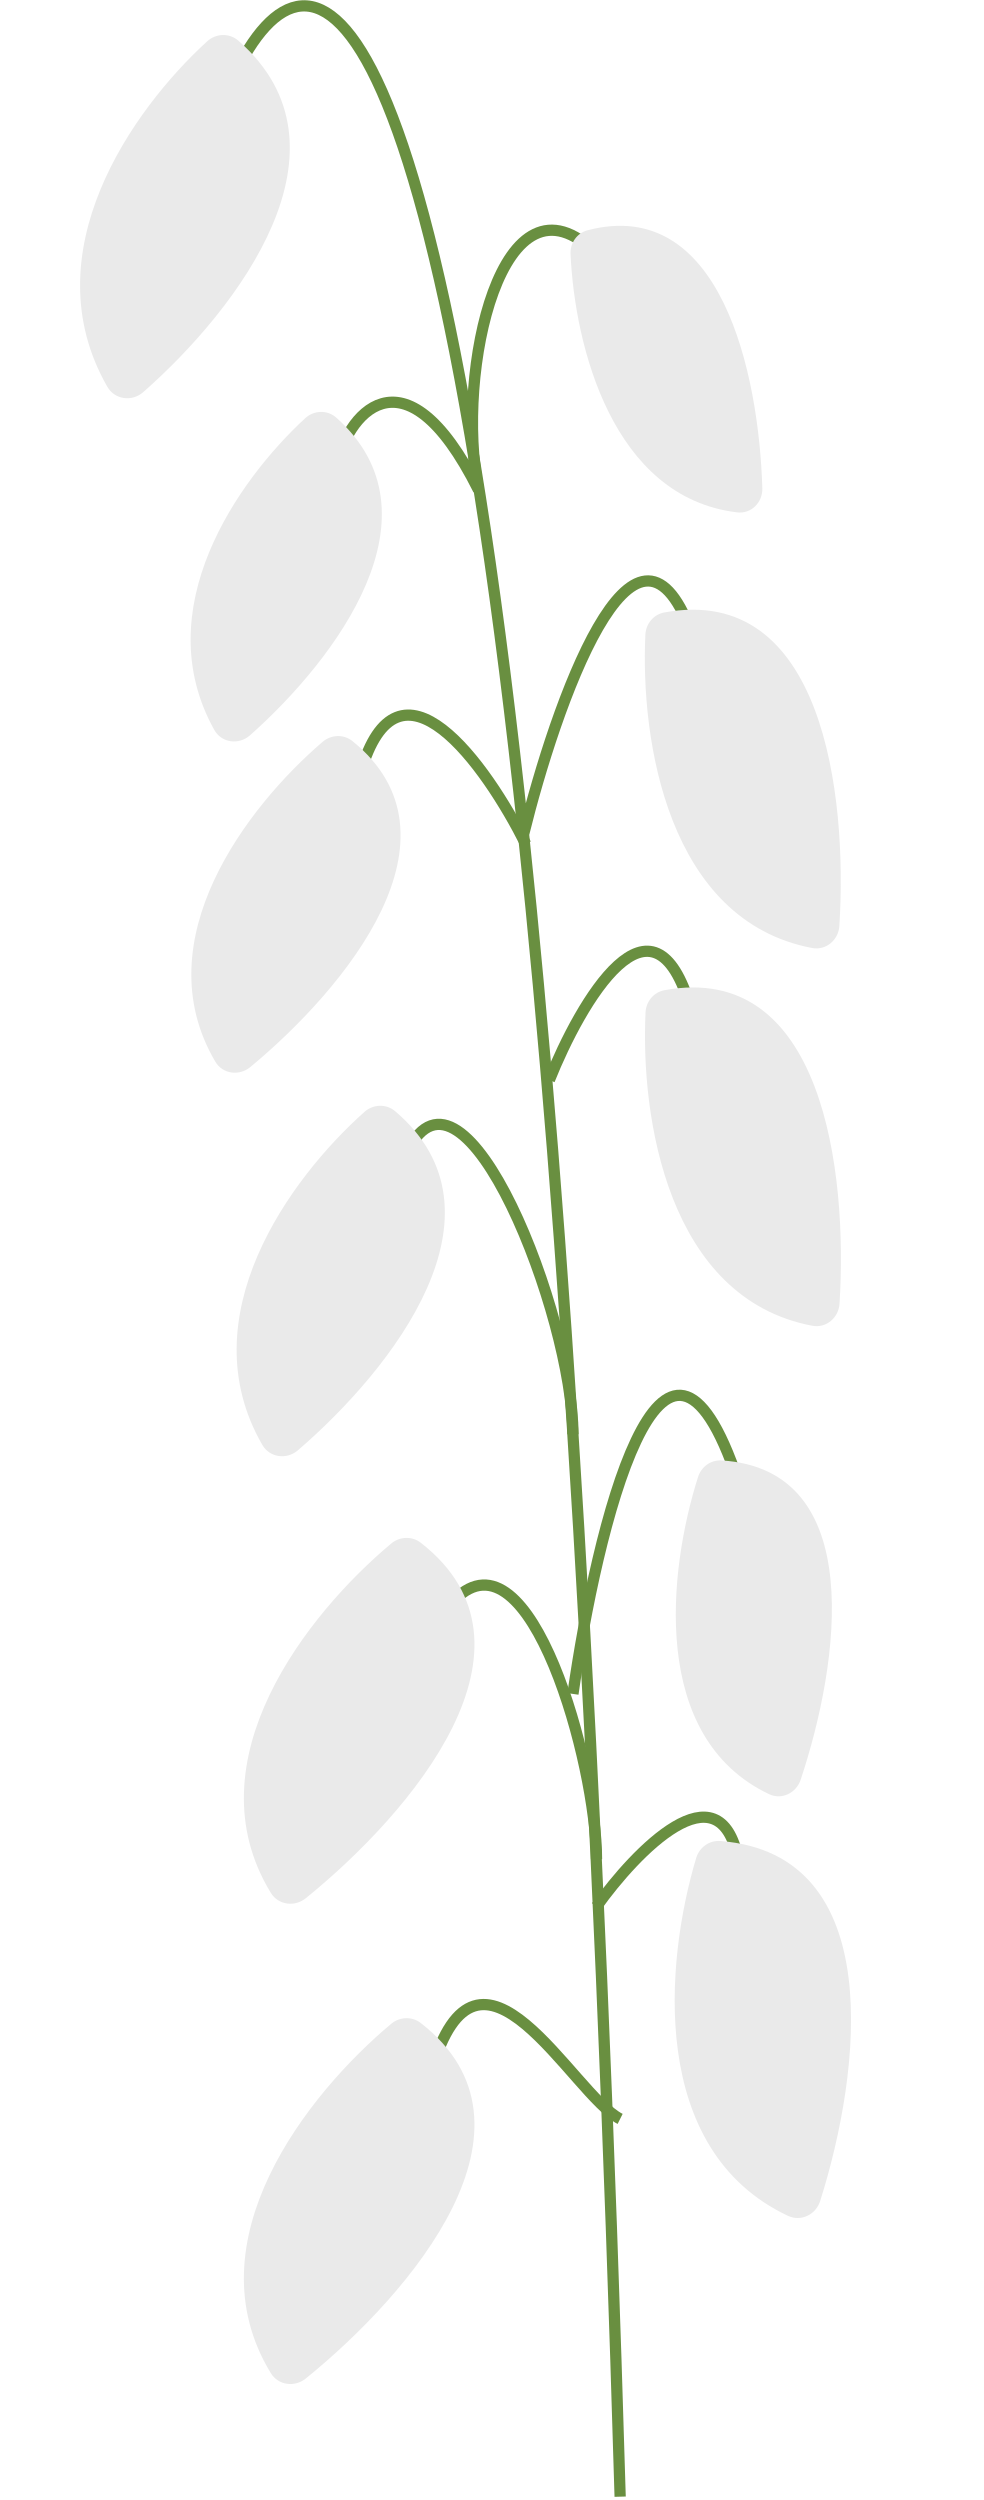
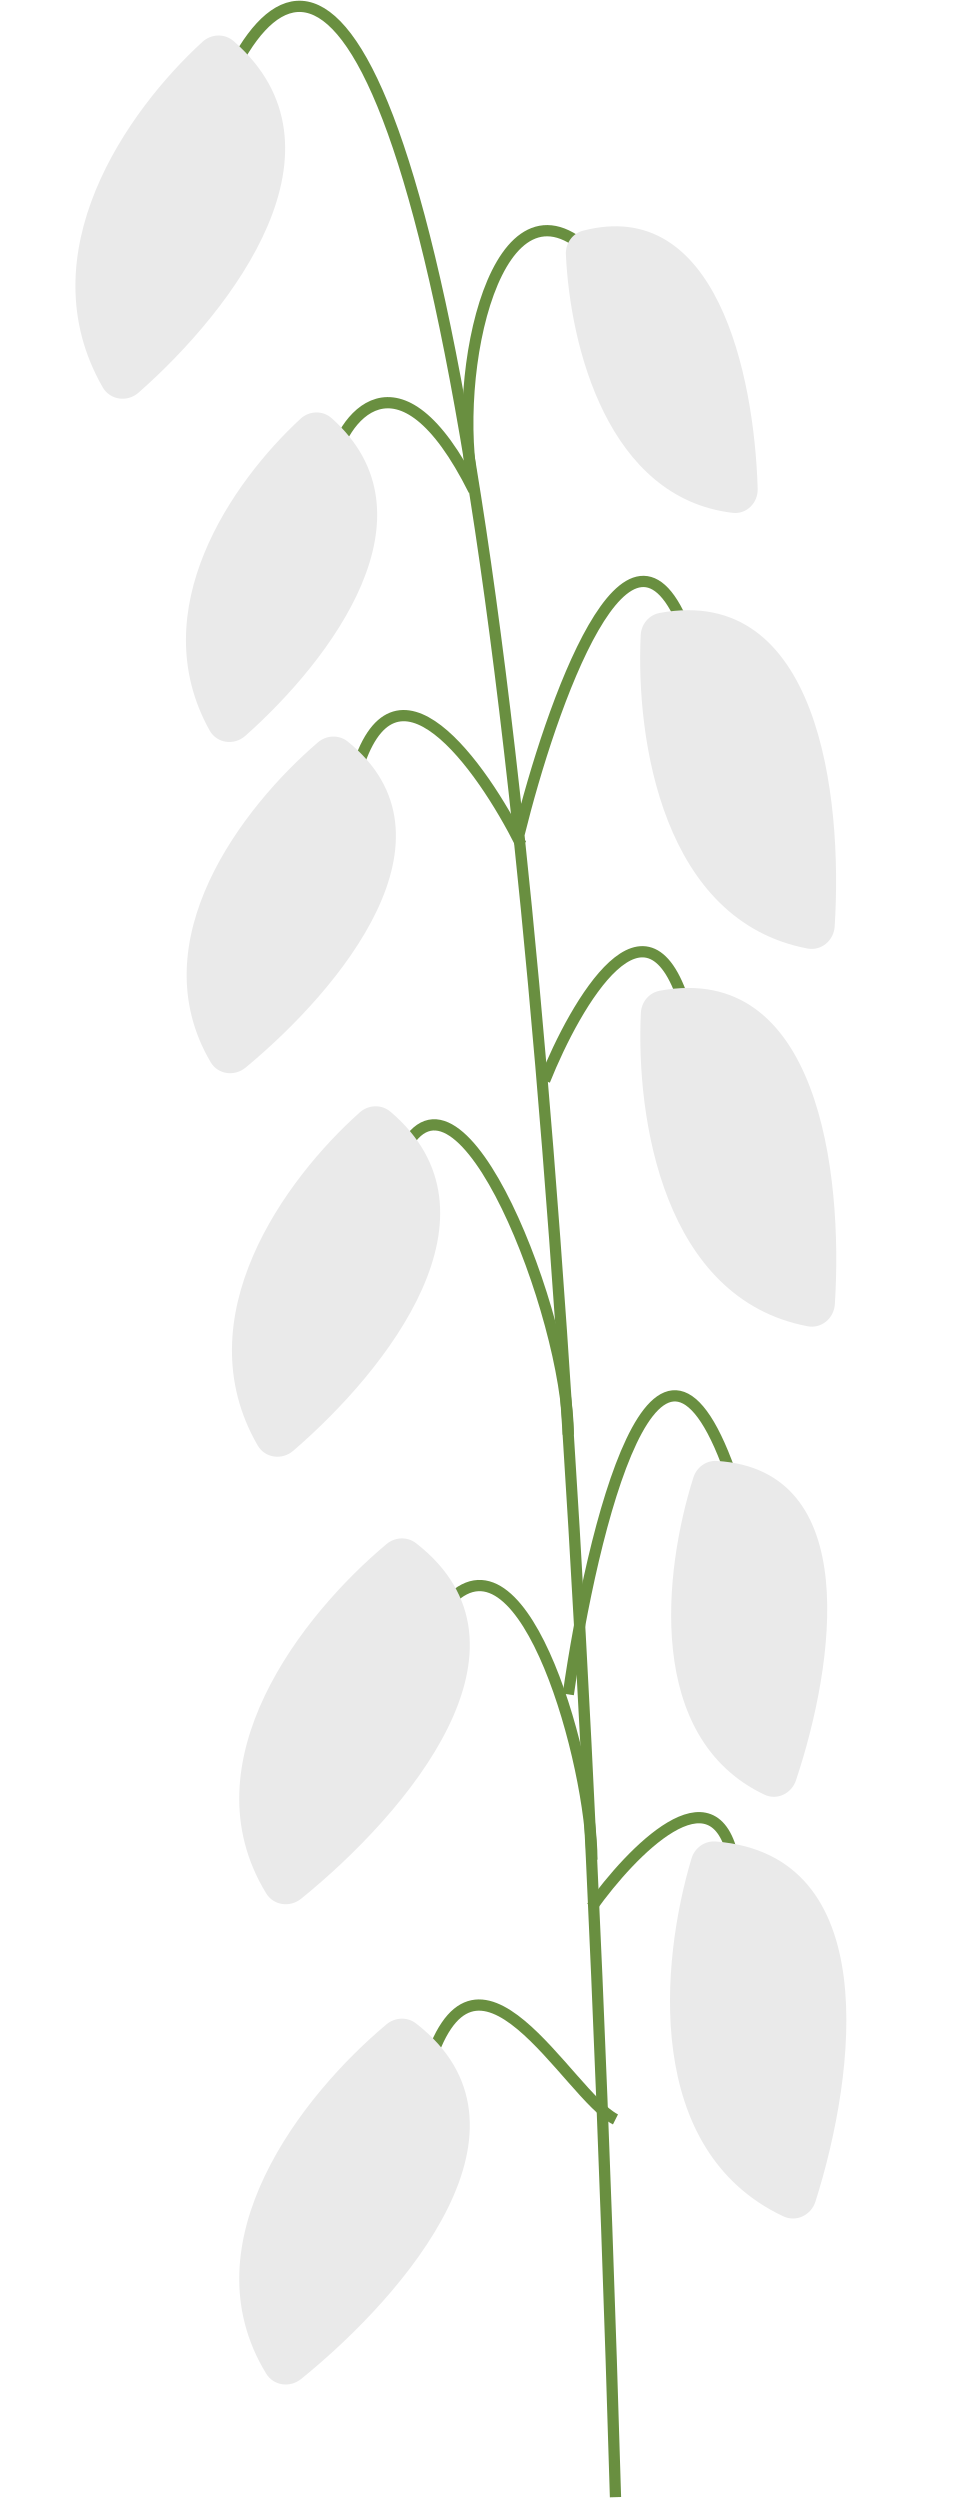
- <svg xmlns="http://www.w3.org/2000/svg" width="131" height="333" viewBox="0 0 131 333" fill="none">
-   <path d="M79.459 253.938C84.7 246.6 95.812 235.068 98.328 247.648" stroke="#698F40" stroke-width="1.498" />
-   <path d="M76.314 225.63C79.459 203.616 88.265 167.136 98.328 197.326" stroke="#698F40" stroke-width="1.498" />
-   <path d="M79.457 247.645C79.457 235.064 70.651 202.99 60.588 213.053" stroke="#698F40" stroke-width="1.498" />
-   <path d="M73.168 143.87C77.361 133.387 87.005 116.824 92.037 134.435" stroke="#698F40" stroke-width="1.498" />
-   <path d="M79.456 33.799C66.876 21.22 60.589 49.523 63.734 65.245C53.67 45.118 45.913 55.811 44.865 62.1M70.024 112.418C64.783 101.935 53.042 85.372 48.01 102.983" stroke="#698F40" stroke-width="1.498" />
-   <path d="M82.602 282.238C76.312 279.094 63.733 253.94 57.443 275.951" stroke="#698F40" stroke-width="1.498" />
-   <path d="M29.141 14.927C38.813 -11.114 56.617 -12.546 69.736 111.147M82.603 332.557C79.682 233.244 75.101 161.732 69.736 111.147M69.736 111.147C74.025 93.749 84.49 63.987 92.038 84.114" stroke="#698F40" stroke-width="1.498" />
-   <path d="M14.295 51.516C4.098 33.712 17.603 14.639 27.591 5.507C28.764 4.434 30.55 4.372 31.748 5.417C48.069 19.668 31.739 41.081 19.08 52.232C17.587 53.547 15.284 53.243 14.295 51.516Z" fill="#EAEAEA" />
-   <path d="M28.542 97.224C19.599 81.172 31.613 64.048 40.65 55.709C41.818 54.631 43.607 54.571 44.794 55.629C59.27 68.532 44.76 87.761 33.301 97.943C31.813 99.264 29.51 98.962 28.542 97.224Z" fill="#EAEAEA" />
-   <path d="M28.679 141.414C19.172 125.257 32.958 107.4 42.966 98.819C44.108 97.84 45.782 97.77 46.95 98.717C62.686 111.467 46.046 131.6 33.343 142.132C31.865 143.357 29.652 143.069 28.679 141.414Z" fill="#EAEAEA" />
-   <path d="M76.313 191.042C76.313 175.319 61.846 138.21 54.299 153.305" stroke="#698F40" stroke-width="1.498" />
-   <path d="M34.942 192.461C25.104 175.425 38.611 156.966 48.541 148.106C49.702 147.069 51.446 147.004 52.632 148.013C68.591 161.582 52.271 182.339 39.68 193.179C38.192 194.46 35.924 194.161 34.942 192.461Z" fill="#EAEAEA" />
-   <path d="M36.075 252.131C25.36 234.571 40.988 214.907 52.102 205.605C53.238 204.653 54.873 204.582 56.044 205.492C73.702 219.23 54.832 241.413 40.731 252.844C39.253 254.042 37.066 253.755 36.075 252.131Z" fill="#EAEAEA" />
-   <path d="M36.075 316.104C25.36 298.544 40.988 278.88 52.102 269.577C53.238 268.626 54.873 268.555 56.044 269.465C73.702 283.203 54.832 305.386 40.731 316.816C39.253 318.014 37.066 317.728 36.075 316.104Z" fill="#EAEAEA" />
-   <path d="M104.963 295.151C86.351 286.39 88.574 261.371 92.731 247.487C93.156 246.066 94.482 245.107 95.96 245.223C118.265 246.971 114.722 275.878 109.242 293.183C108.668 294.997 106.684 295.961 104.963 295.151Z" fill="#EAEAEA" />
-   <path d="M102.45 238.986C86.53 231.442 89.015 209.238 92.979 196.736C93.41 195.374 94.682 194.443 96.107 194.531C115.554 195.723 111.856 221.44 106.645 237.071C106.058 238.833 104.128 239.781 102.45 238.986Z" fill="#EAEAEA" />
-   <path d="M108.197 176.591C88.979 172.946 85.312 148.93 85.986 134.853C86.055 133.397 87.079 132.159 88.512 131.894C109.592 128.005 112.939 156.013 111.825 173.651C111.706 175.529 110.046 176.942 108.197 176.591Z" fill="#EAEAEA" />
-   <path d="M108.176 126.275C88.958 122.63 85.291 98.614 85.964 84.537C86.034 83.081 87.057 81.842 88.491 81.578C109.57 77.689 112.917 105.696 111.803 123.334C111.685 125.213 110.025 126.625 108.176 126.275Z" fill="#EAEAEA" />
-   <path d="M98.203 68.249C81.591 66.276 76.558 46.121 75.996 33.835C75.929 32.379 76.847 31.042 78.257 30.673C95.98 26.034 101.079 49.607 101.542 65.034C101.599 66.915 100.072 68.471 98.203 68.249Z" fill="#EAEAEA" />
+ <svg xmlns="http://www.w3.org/2000/svg" width="174" height="444" viewBox="0 0 174 444" fill="none">
+   <path d="M105.117 338.669C112.106 328.885 126.922 313.51 130.276 330.283" stroke="#698F40" stroke-width="1.997" />
+   <path d="M100.926 300.931C105.119 271.579 116.86 222.939 130.278 263.193" stroke="#698F40" stroke-width="1.997" />
+   <path d="M105.116 330.282C105.116 313.507 93.375 270.741 79.957 284.159" stroke="#698F40" stroke-width="1.997" />
+   <path d="M96.727 191.915C102.317 177.938 115.176 155.854 121.885 179.335" stroke="#698F40" stroke-width="1.997" />
+   <path d="M105.113 45.153C88.341 28.38 79.958 66.117 84.15 87.081C70.732 60.245 60.389 74.501 58.992 82.888M92.537 149.978C85.549 136.001 69.894 113.917 63.185 137.398" stroke="#698F40" stroke-width="1.997" />
+   <path d="M109.307 376.405C100.921 372.212 84.148 338.673 75.762 368.022" stroke="#698F40" stroke-width="1.997" />
+   <path d="M38.027 19.99C50.924 -14.731 74.663 -16.641 92.154 148.283M109.311 443.497C105.416 311.079 99.308 215.73 92.154 148.283M92.154 148.283C97.873 125.087 111.827 85.403 121.89 112.239" stroke="#698F40" stroke-width="1.997" />
+   <path d="M18.233 68.774C4.637 45.035 22.643 19.604 35.961 7.428C37.525 5.998 39.906 5.915 41.503 7.309C63.264 26.309 41.492 54.861 24.613 69.728C22.622 71.482 19.551 71.076 18.233 68.774Z" fill="#EAEAEA" />
+   <path d="M37.227 129.726C25.303 108.323 41.321 85.491 53.371 74.372C54.928 72.935 57.314 72.856 58.896 74.266C78.198 91.471 58.852 117.109 43.572 130.684C41.589 132.446 38.518 132.043 37.227 129.726Z" fill="#EAEAEA" />
+   <path d="M37.409 188.641C24.734 167.098 43.115 143.288 56.459 131.847C57.981 130.542 60.213 130.449 61.771 131.711C82.752 148.711 60.565 175.555 43.628 189.598C41.657 191.232 38.708 190.848 37.409 188.641Z" fill="#EAEAEA" />
+   <path d="M100.922 254.808C100.922 233.845 81.634 184.365 71.57 204.492" stroke="#698F40" stroke-width="1.997" />
+   <path d="M45.759 256.705C32.641 233.99 50.651 209.378 63.89 197.564C65.439 196.182 67.763 196.096 69.345 197.44C90.624 215.532 68.864 243.209 52.076 257.662C50.092 259.37 47.068 258.972 45.759 256.705Z" fill="#EAEAEA" />
+   <path d="M47.274 336.265C32.988 312.851 53.825 286.633 68.643 274.23C70.159 272.961 72.339 272.866 73.899 274.08C97.444 292.397 72.284 321.974 53.482 337.215C51.511 338.812 48.596 338.43 47.274 336.265Z" fill="#EAEAEA" />
+   <path d="M47.274 421.557C32.988 398.144 53.825 371.926 68.643 359.523C70.159 358.254 72.339 358.159 73.899 359.372C97.444 377.69 72.284 407.267 53.482 422.508C51.511 424.105 48.596 423.723 47.274 421.557Z" fill="#EAEAEA" />
+   <path d="M139.12 393.622C114.304 381.94 117.267 348.582 122.81 330.07C123.377 328.176 125.145 326.896 127.116 327.051C156.855 329.381 152.132 367.925 144.826 390.998C144.06 393.417 141.415 394.703 139.12 393.622Z" fill="#EAEAEA" />
+   <path d="M135.774 318.737C114.548 308.678 117.861 279.072 123.146 262.403C123.721 260.588 125.416 259.346 127.317 259.463C153.246 261.053 148.315 295.342 141.367 316.183C140.584 318.532 138.012 319.797 135.774 318.737Z" fill="#EAEAEA" />
+   <path d="M143.435 235.544C117.811 230.685 112.922 198.664 113.819 179.894C113.912 177.953 115.277 176.301 117.188 175.949C145.294 170.763 149.757 208.107 148.272 231.624C148.113 234.129 145.9 236.012 143.435 235.544Z" fill="#EAEAEA" />
+   <path d="M143.404 168.455C117.78 163.595 112.89 131.574 113.788 112.805C113.881 110.863 115.246 109.212 117.157 108.859C145.263 103.673 149.726 141.017 148.24 164.535C148.082 167.039 145.869 168.922 143.404 168.455Z" fill="#EAEAEA" />
+   <path d="M130.111 91.081C107.962 88.45 101.251 61.576 100.501 45.195C100.412 43.254 101.637 41.471 103.517 40.979C127.148 34.794 133.946 66.224 134.564 86.793C134.639 89.301 132.603 91.377 130.111 91.081Z" fill="#EAEAEA" />
</svg>
